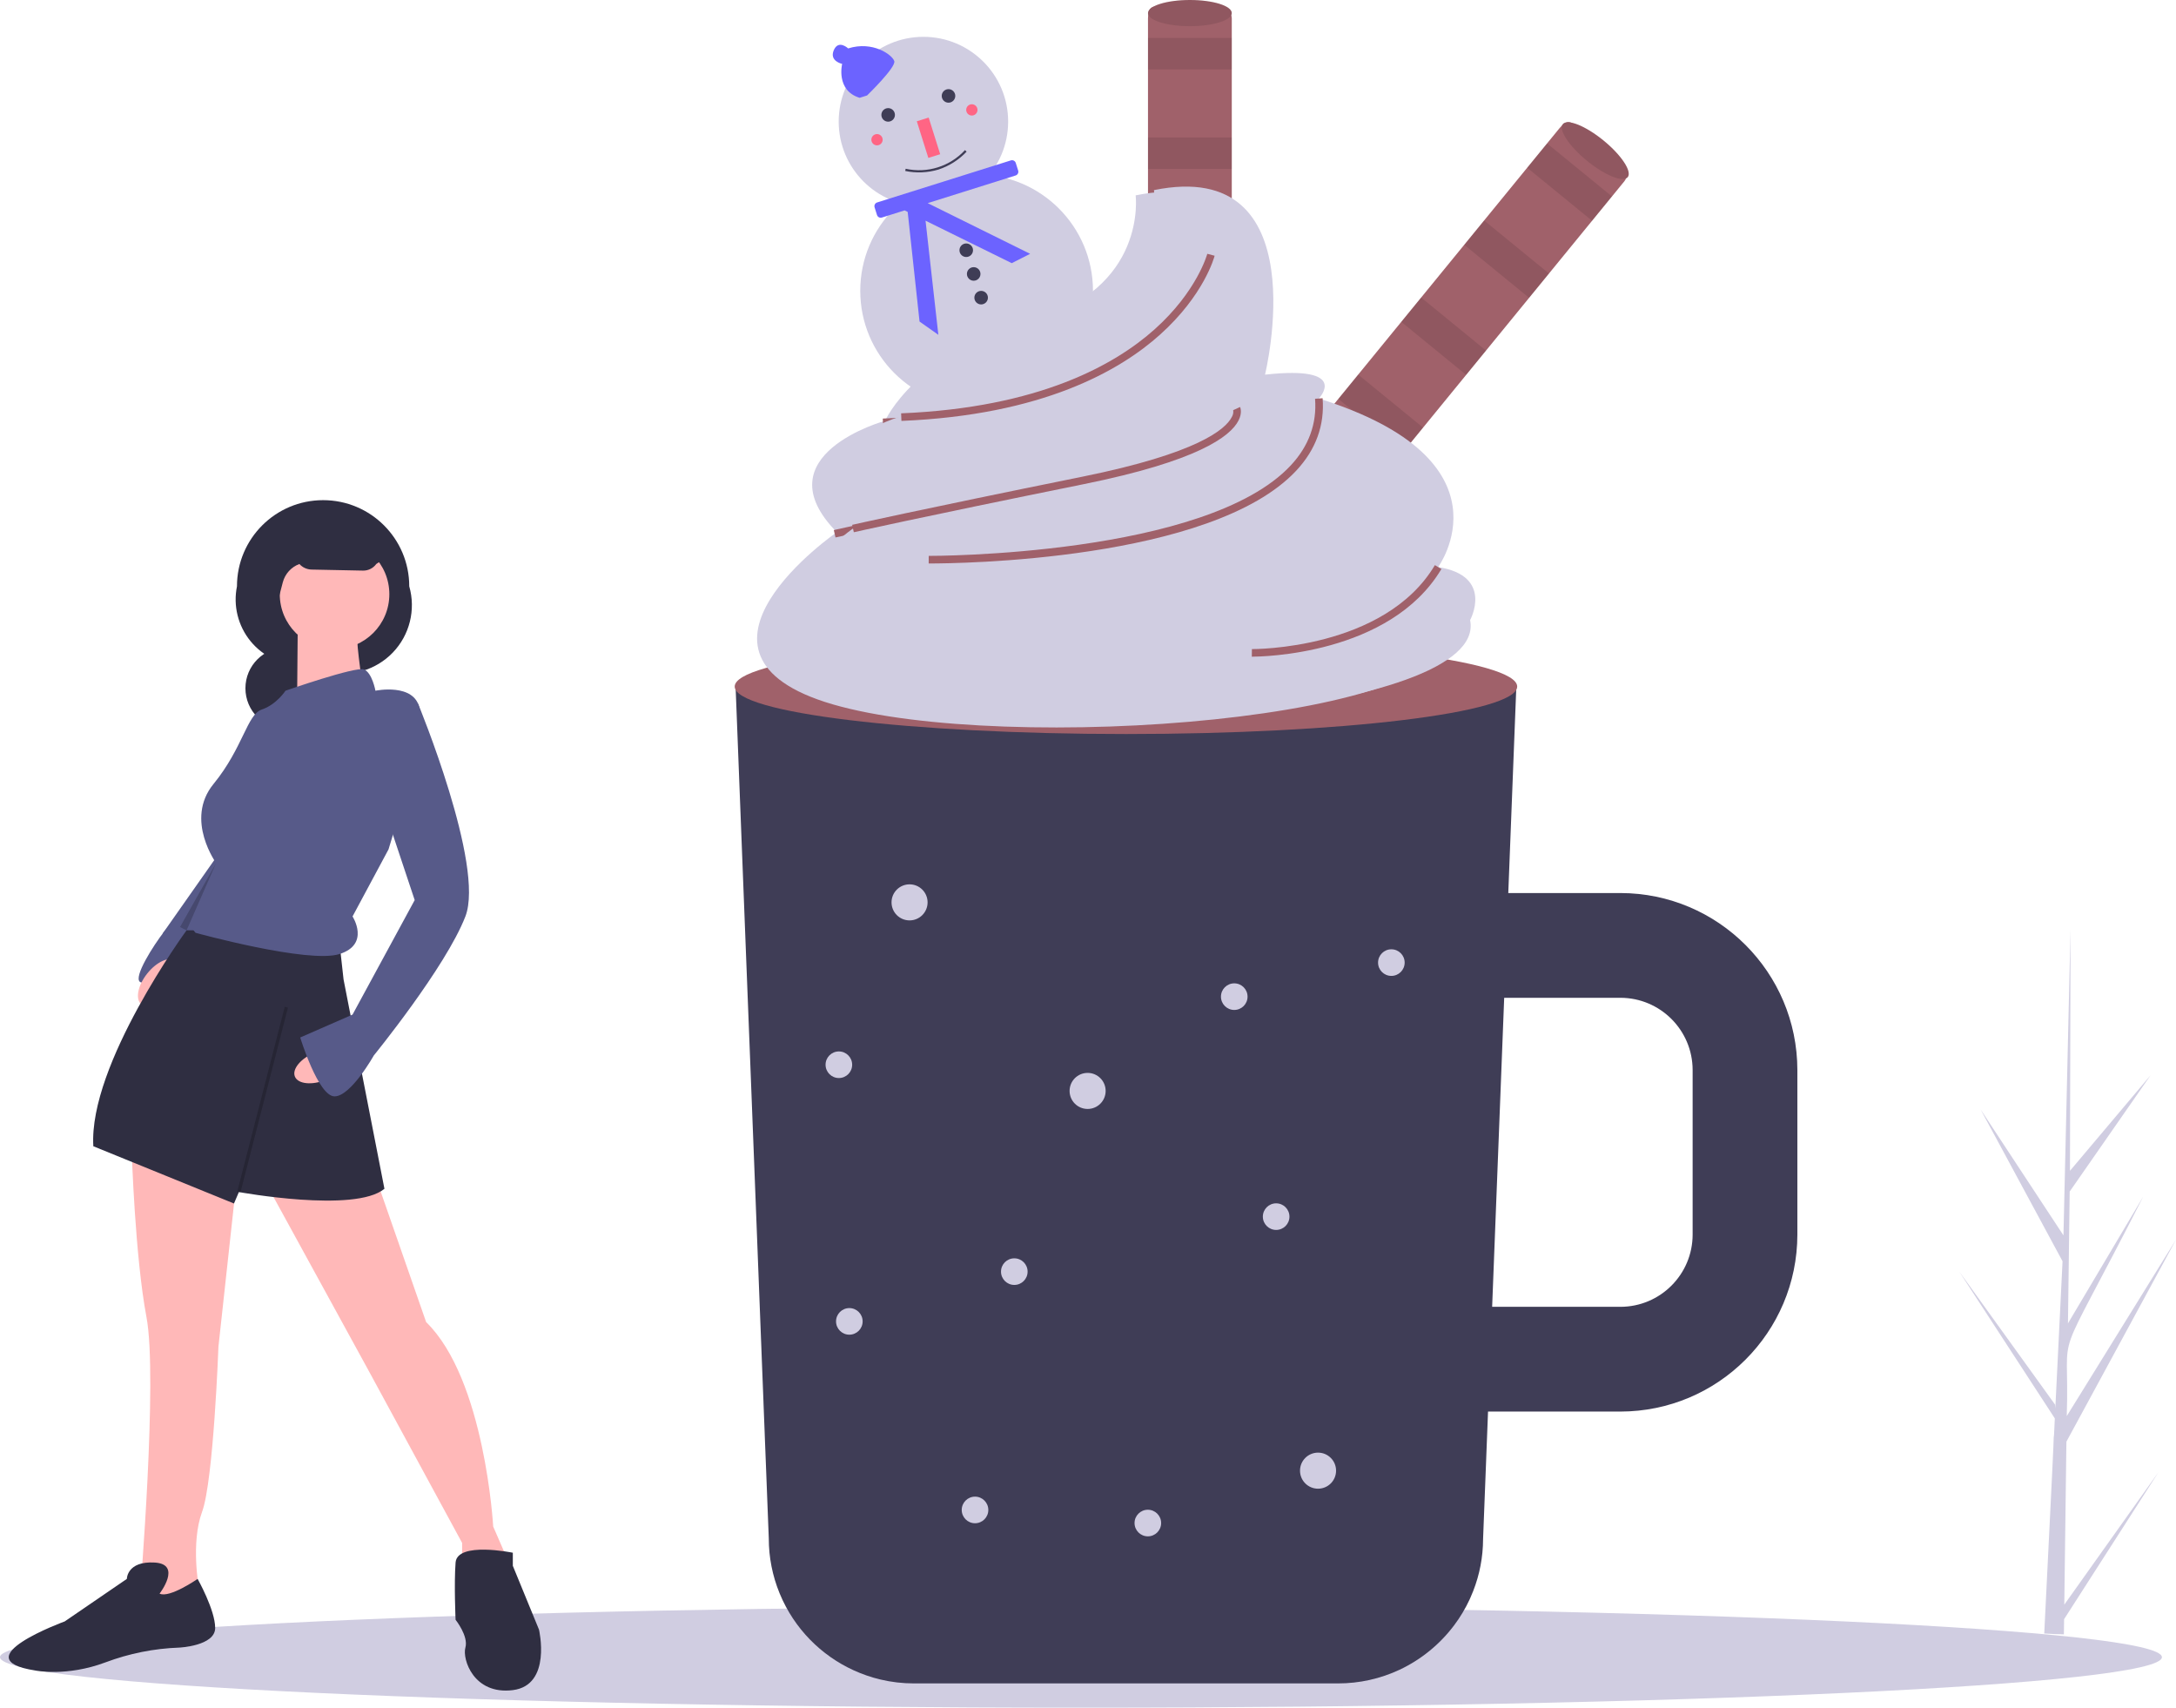
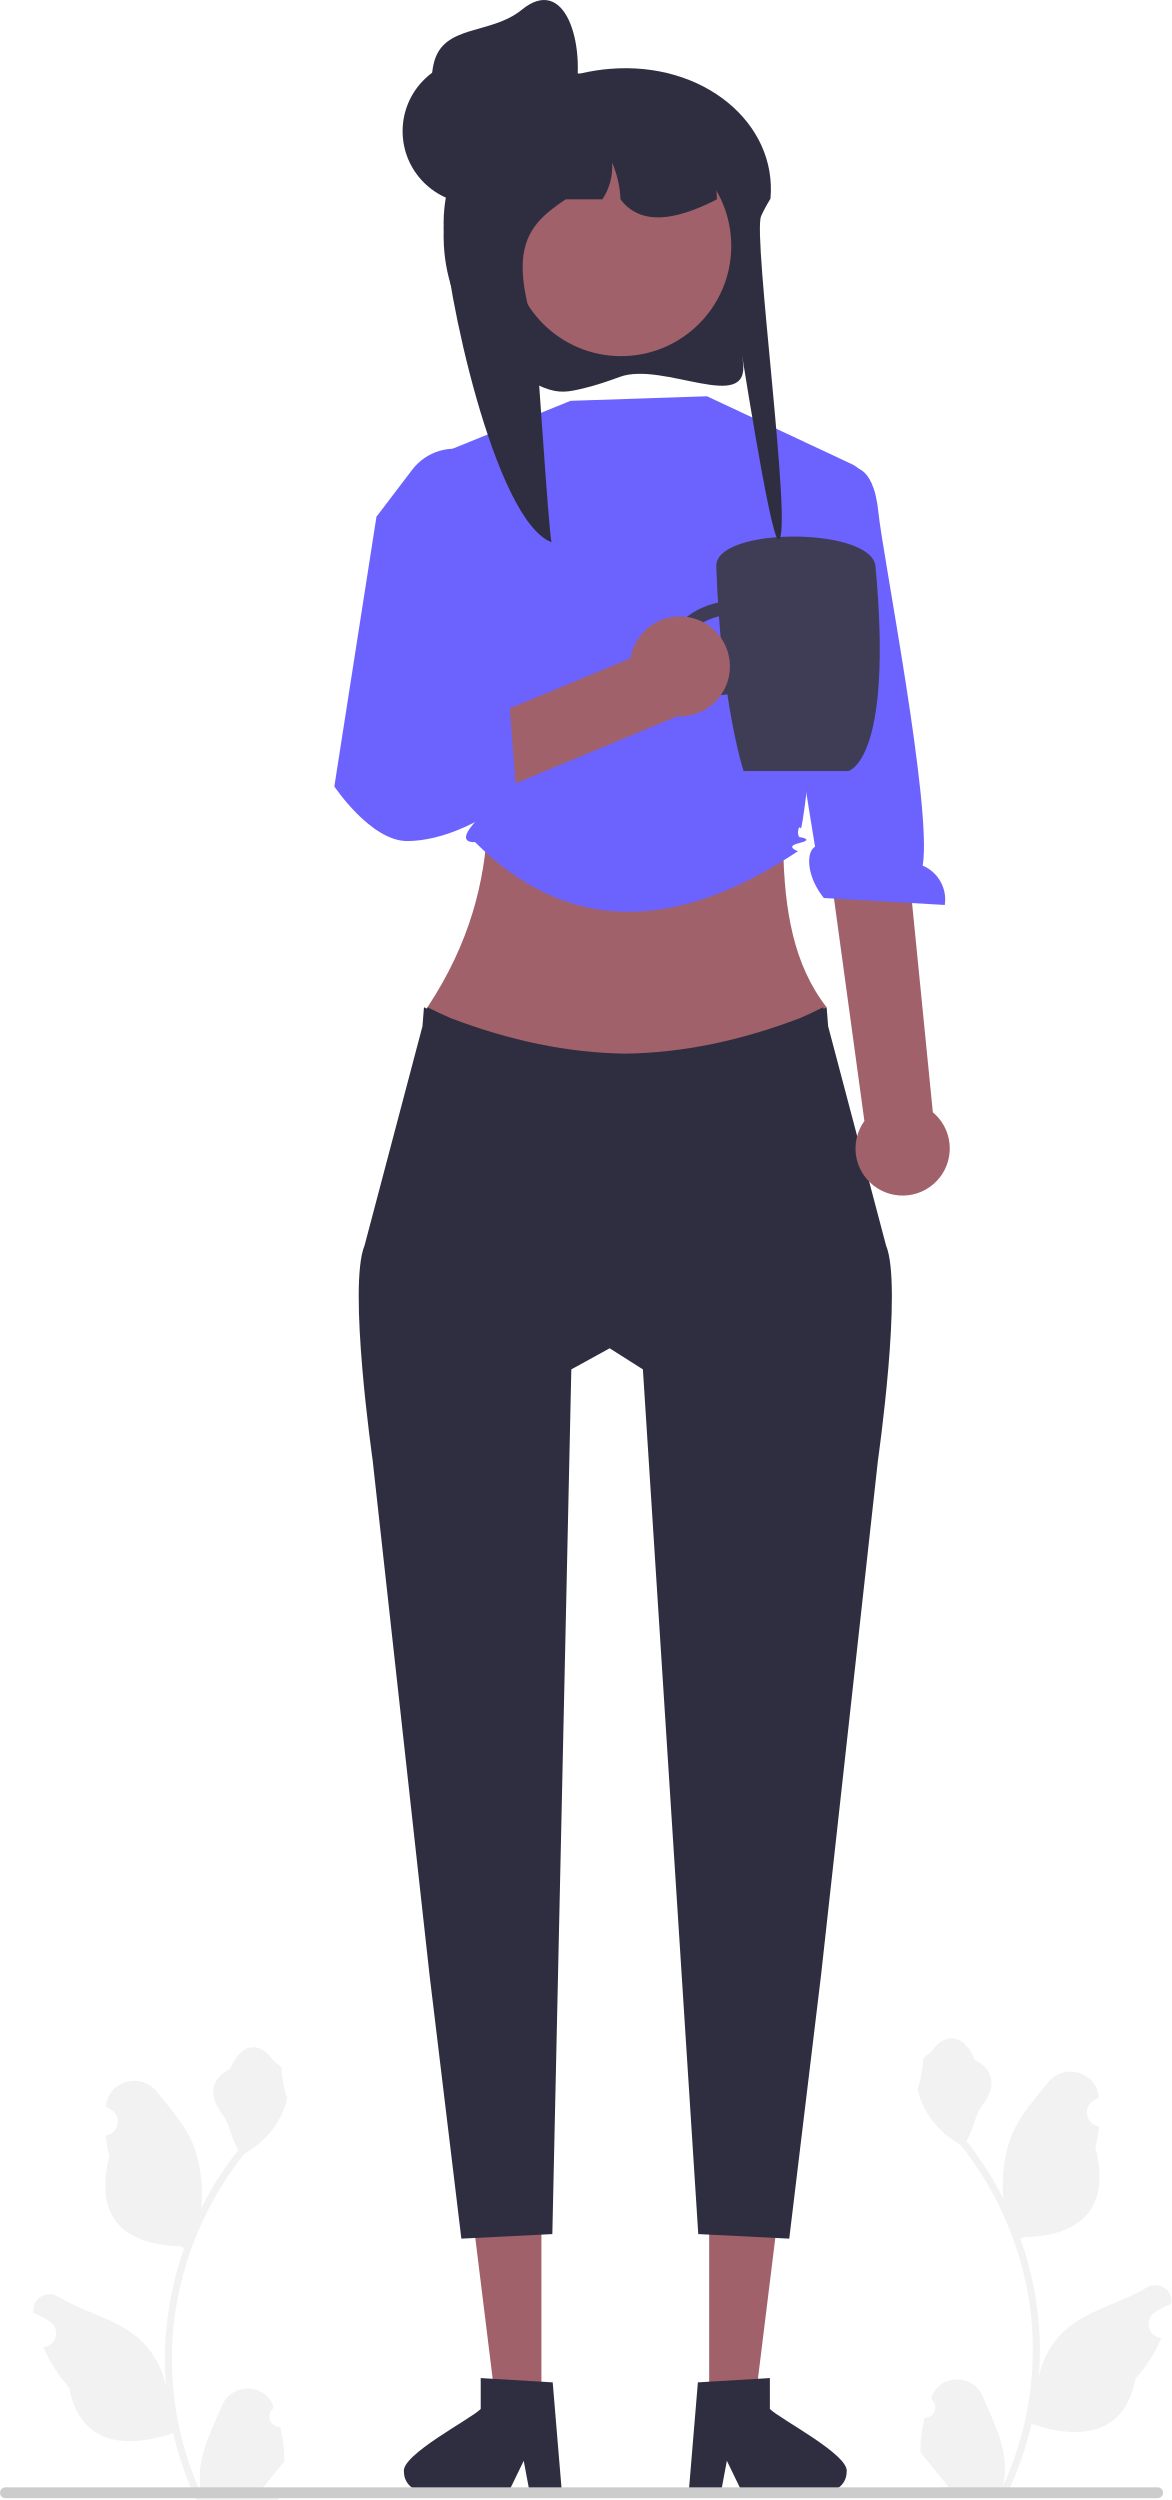
- <svg xmlns="http://www.w3.org/2000/svg" id="bfea2134-9924-4ddb-abfc-914d3548447a" data-name="Layer 1" width="904.858" height="710" viewBox="0 0 904.858 710">
-   <path d="M1005.976,762.168l39.154-55.073-39.234,61.105-.086,6.31q-4.129-.076-8.172-.35c.002-1.433,4.072-80.23,3.947-81.658.191-.052.372-7.453.451-7.776L962.319,623.718l39.819,55.273.104,1.623,3.008-61.222L971.214,556.327l34.417,52.307c.021-.833,2.921-126.569,2.945-127.344.006.412-.239,100.081-.238,100.501l33.553-39.783-33.671,48.403-.718,54.813,31.295-52.698c-39.167,76.917-30.4,49.951-31.794,91.236l45.426-73.36-45.571,83.993Z" transform="translate(-147.5711 -95)" fill="#d0cde1" />
-   <ellipse cx="449.5" cy="689" rx="449.5" ry="21" fill="#d0cde1" />
-   <path d="M659.79,102.622V421.654a17.422,17.422,0,0,1-34.843,0V102.622c0-9.625,7.796-2.178,17.422-2.178,4.813,0,4.464-5.324,7.622-2.178C653.137,101.424,659.79,97.809,659.79,102.622Z" transform="translate(-147.5711 -95)" fill="#a0616a" />
-   <rect x="477.376" y="15.788" width="34.843" height="13.066" opacity="0.1" />
-   <rect x="477.376" y="57.164" width="34.843" height="13.066" opacity="0.1" />
-   <rect x="477.376" y="98.541" width="34.843" height="13.066" opacity="0.1" />
-   <rect x="477.376" y="139.917" width="34.843" height="13.066" opacity="0.1" />
-   <rect x="477.376" y="181.293" width="34.843" height="13.066" opacity="0.1" />
-   <rect x="477.376" y="222.669" width="34.843" height="13.066" opacity="0.1" />
-   <rect x="477.376" y="264.045" width="34.843" height="13.066" opacity="0.1" />
-   <rect x="477.376" y="305.421" width="34.843" height="13.066" opacity="0.1" />
-   <ellipse cx="494.797" cy="5.444" rx="17.422" ry="5.444" fill="#a0616a" />
-   <ellipse cx="494.797" cy="5.444" rx="17.422" ry="5.444" opacity="0.1" />
-   <path d="M823.049,170.347,621.175,417.386a17.422,17.422,0,1,1-26.98-22.048L796.069,148.3c6.091-7.453,7.415,3.247,14.868,9.338,3.727,3.045,6.826-1.298,7.28,3.137C818.656,165.21,826.095,166.621,823.049,170.347Z" transform="translate(-147.5711 -95)" fill="#a0616a" />
-   <rect x="793.725" y="153.284" width="13.066" height="34.843" transform="translate(14.12218 587.3584) rotate(-50.74509)" opacity="0.1" />
-   <rect x="767.543" y="185.323" width="13.066" height="34.843" transform="translate(-20.30162 578.8506) rotate(-50.74509)" opacity="0.1" />
-   <rect x="741.361" y="217.363" width="13.066" height="34.843" transform="translate(-54.72541 570.3428) rotate(-50.74509)" opacity="0.1" />
-   <rect x="715.18" y="249.402" width="13.066" height="34.843" transform="translate(-89.1492 561.835) rotate(-50.74509)" opacity="0.1" />
-   <rect x="688.998" y="281.441" width="13.066" height="34.843" transform="translate(-123.573 553.3273) rotate(-50.74509)" opacity="0.1" />
-   <rect x="662.816" y="313.48" width="13.066" height="34.843" transform="translate(-157.9968 544.8195) rotate(-50.74509)" opacity="0.1" />
-   <rect x="636.635" y="345.519" width="13.066" height="34.843" transform="matrix(0.63277, -0.77434, 0.77434, 0.63277, -192.4206, 536.3117)" opacity="0.1" />
-   <rect x="610.453" y="377.558" width="13.066" height="34.843" transform="translate(-226.8444 527.8039) rotate(-50.74509)" opacity="0.1" />
-   <ellipse cx="810.937" cy="157.637" rx="5.444" ry="17.422" transform="translate(28.16346 590.8287) rotate(-50.74509)" fill="#a0616a" />
-   <ellipse cx="810.937" cy="157.637" rx="5.444" ry="17.422" transform="translate(28.16346 590.8287) rotate(-50.74509)" opacity="0.1" />
-   <path d="M821.393,466.297h-46.625l.341-8.722,2.004-51.524,1.002-25.599H453.454l.512,13.099,1.328,34.157,2.526,64.819,1.688,43.151,2.178,55.814,1.851,47.67.534,13.709.011.163.261,6.827.675,17.106.065,1.905.457,11.607.076,2.091.664,16.866.588,15.2.207,5.248.098,2.385.087,2.308a59.958,59.958,0,0,0,4.486,22.844,57.519,57.519,0,0,0,2.646,5.618,60.397,60.397,0,0,0,33.504,28.56,56.932,56.932,0,0,0,5.782,1.688,59.893,59.893,0,0,0,13.926,1.622H703.954a60.188,60.188,0,0,0,25.664-5.706,60.854,60.854,0,0,0,22.648-18.478,59.616,59.616,0,0,0,6.446-10.769c.142-.305.283-.61.403-.915a59.522,59.522,0,0,0,5.096-21.309c.054-1.045.087-2.101.087-3.158l.566-14.536.697-17.846.065-1.775.722-18.532h55.045a73.671,73.671,0,0,0,73.588-73.588V539.884A73.671,73.671,0,0,0,821.393,466.297ZM851.427,608.301a30.068,30.068,0,0,1-30.034,30.034H768.057l.008-.196.501-12.87.381-9.821,2.156-55.248,1.962-50.348h48.329a30.068,30.068,0,0,1,30.034,30.034Z" transform="translate(-147.5711 -95)" fill="#3f3d56" />
-   <circle cx="383.989" cy="50.546" r="35.232" fill="#d0cde1" />
-   <circle cx="406.112" cy="120.901" r="48.385" fill="#d0cde1" />
-   <path d="M567.926,161.686,512.32,179.172a1.624,1.624,0,0,0-1.062,2.036l.999,3.176a1.624,1.624,0,0,0,2.036,1.062l9.451-2.972,1.271.626,4.935,45.593,7.821,5.508-5.327-47.442L568.291,204.413l7.643-3.881-42.596-21.076L569.899,167.96a1.624,1.624,0,0,0,1.062-2.036l-.999-3.176A1.624,1.624,0,0,0,567.926,161.686Z" transform="translate(-147.5711 -95)" fill="#6c63ff" />
-   <path d="M508.117,134.697s12.135-11.727,11.326-14.299-8.891-8.506-19.176-5.272c0,0-4.027-3.82-5.98.75s3.483,5.686,3.483,5.686-2.746,11.035,7.261,14.105Z" transform="translate(-147.5711 -95)" fill="#6c63ff" />
-   <circle cx="369.327" cy="47.769" r="2.819" fill="#3f3d56" />
-   <circle cx="394.422" cy="39.878" r="2.819" fill="#3f3d56" />
-   <rect x="531.09" y="144.282" width="5.167" height="15.972" transform="translate(-168.6703 72.10121) rotate(-17.45612)" fill="#ff6584" />
-   <circle cx="401.795" cy="104.038" r="2.819" fill="#3f3d56" />
-   <circle cx="404.895" cy="113.897" r="2.819" fill="#3f3d56" />
-   <circle cx="407.995" cy="123.756" r="2.819" fill="#3f3d56" />
-   <path d="M537.829,165.484a28.057,28.057,0,0,1-13.832.601l.176-.923a25.917,25.917,0,0,0,24.671-7.758l.673.656A28.059,28.059,0,0,1,537.829,165.484Z" transform="translate(-147.5711 -95)" fill="#3f3d56" />
-   <circle cx="404.129" cy="45.69" r="2.349" fill="#ff6584" />
-   <circle cx="364.694" cy="58.09" r="2.349" fill="#ff6584" />
-   <circle cx="513.246" cy="414.374" r="5.53" fill="#d0cde1" />
-   <circle cx="530.667" cy="505.837" r="5.53" fill="#d0cde1" />
-   <circle cx="421.783" cy="528.702" r="5.53" fill="#d0cde1" />
-   <circle cx="477.314" cy="633.232" r="5.53" fill="#d0cde1" />
-   <circle cx="353.185" cy="549.39" r="5.53" fill="#d0cde1" />
-   <circle cx="348.83" cy="442.684" r="5.53" fill="#d0cde1" />
-   <circle cx="578.577" cy="400.219" r="5.53" fill="#d0cde1" />
-   <circle cx="405.45" cy="627.787" r="5.53" fill="#d0cde1" />
-   <circle cx="378.229" cy="375.175" r="7.497" fill="#d0cde1" />
-   <circle cx="452.27" cy="453.572" r="7.497" fill="#d0cde1" />
-   <circle cx="548.089" cy="611.455" r="7.497" fill="#d0cde1" />
-   <ellipse cx="468.209" cy="285.451" rx="162.694" ry="19.732" fill="#a0616a" />
-   <path d="M619.814,176.219s5.008,39.105-43.359,52.232S515.631,269.946,515.631,269.946s-51.729,14.193-20.077,46.325c0,0-73.448,50.68-1.708,71.572s265.546,6.754,257.422-32.843c0,0,10.08-18.366-13.286-22.051,0,0,32.539-44.359-49.614-70.086,0,0,13.361-13.858-22.383-9.916C665.986,252.947,688.268,162.269,619.814,176.219Z" transform="translate(-147.5711 -95)" fill="#d0cde1" />
-   <path d="M514.794,272.178l-.129-3.151c57.48-2.357,89.043-20.287,105.401-34.913,17.672-15.801,21.881-31.252,21.921-31.407l3.052.794c-.171.661-4.404,16.37-22.684,32.796C605.616,251.34,573.367,269.776,514.794,272.178Z" transform="translate(-147.5711 -95)" fill="#a0616a" />
-   <path d="M495.003,318.465l-.701-3.075c.249-.056,25.67-5.831,95.79-20.03,47.998-9.72,59.497-19.708,62.081-24.797a4.147,4.147,0,0,0,.578-2.851l2.864-1.32c.108.234,1.005,2.377-.631,5.599-3.47,6.837-17.437,16.977-64.267,26.461C520.647,312.64,495.251,318.408,495.003,318.465Z" transform="translate(-147.5711 -95)" fill="#a0616a" />
-   <path d="M526.778,331.452c-.298,0-.516-.001-.65-.002l.017-3.154c1.093.014,115.408.157,150.589-37.661,7.476-8.037,10.862-17.34,10.063-27.652l3.145-.243c.87,11.228-2.797,21.336-10.9,30.045C643.937,330.519,537.111,331.452,526.778,331.452Z" transform="translate(-147.5711 -95)" fill="#a0616a" />
-   <path d="M660.669,370.205c-.102,0-.161-.001-.177-.001l.045-3.154c.535-.005,55.097.358,76.09-34.908l2.71,1.614C718.021,369.567,664.189,370.205,660.669,370.205Z" transform="translate(-147.5711 -95)" fill="#a0616a" />
-   <path d="M627.436,174.041s5.008,39.105-43.359,52.232-60.824,41.495-60.824,41.495-51.729,14.193-20.077,46.325c0,0-73.448,50.68-1.708,71.572S767.014,392.419,758.89,352.822c0,0,10.08-18.366-13.286-22.051,0,0,32.539-44.359-49.614-70.086,0,0,13.361-13.858-22.383-9.916C673.608,250.769,695.89,160.091,627.436,174.041Z" transform="translate(-147.5711 -95)" fill="#d0cde1" />
-   <path d="M522.416,270l-.129-3.151c57.48-2.357,89.043-20.287,105.401-34.913,17.672-15.801,21.881-31.252,21.921-31.407l3.052.794c-.171.661-4.404,16.37-22.684,32.796C613.238,249.163,580.989,267.598,522.416,270Z" transform="translate(-147.5711 -95)" fill="#a0616a" />
-   <path d="M502.625,316.287l-.701-3.075c.249-.056,25.67-5.831,95.79-20.03,47.998-9.72,59.497-19.708,62.081-24.797a4.147,4.147,0,0,0,.578-2.851l2.864-1.32c.108.234,1.005,2.377-.631,5.599-3.47,6.837-17.437,16.977-64.267,26.461C528.269,310.463,502.873,316.23,502.625,316.287Z" transform="translate(-147.5711 -95)" fill="#a0616a" />
-   <path d="M534.4,329.275c-.298,0-.516-.001-.65-.002l.017-3.154c1.093.014,115.408.157,150.589-37.661,7.476-8.037,10.862-17.34,10.063-27.652l3.145-.243c.87,11.228-2.797,21.336-10.9,30.045C651.559,328.341,544.733,329.275,534.4,329.275Z" transform="translate(-147.5711 -95)" fill="#a0616a" />
-   <path d="M668.291,368.027c-.102,0-.161-.001-.177-.001l.045-3.154c.535-.005,55.097.358,76.09-34.908l2.71,1.614C725.643,367.39,671.811,368.027,668.291,368.027Z" transform="translate(-147.5711 -95)" fill="#a0616a" />
-   <circle cx="119.059" cy="286.157" r="17.002" fill="#2f2e41" />
-   <path d="M283.608,374.244,272.966,371.636a27.405,27.405,0,0,1-26.855-32.866v0A35.821,35.821,0,0,1,281.931,302.949h0a35.821,35.821,0,0,1,35.821,35.821l0,0A28.465,28.465,0,0,1,283.608,374.244Z" transform="translate(-147.5711 -95)" fill="#2f2e41" />
-   <polygon points="67.588 388.206 93.896 350.764 108.178 377.286 91.856 396.328 67.588 388.206" fill="#575a89" />
-   <path d="M228.886,479.427s-8.161-3.4-12.921,2.72-12.921,19.042-10.201,21.082,11.561-6.121,11.561-6.121Z" transform="translate(-147.5711 -95)" fill="#575a89" />
-   <ellipse cx="213.584" cy="503.57" rx="11.561" ry="6.121" transform="matrix(0.62334, -0.78195, 0.78195, 0.62334, -460.8884, 261.6846)" fill="#ffb8b8" />
-   <path d="M202.363,573.957s1.36,43.524,6.121,68.687-2.72,115.612-2.72,115.612l14.962,6.801,9.521-10.201s-3.4-18.362,1.36-31.283,6.801-68.687,6.801-68.687l8.161-74.808Z" transform="translate(-147.5711 -95)" fill="#ffb8b8" />
-   <path d="M258.129,586.878l42.844,78.208,38.764,71.407V751.455l19.722-6.121-6.801-15.642s-3.4-61.206-27.883-85.009L303.694,584.158Z" transform="translate(-147.5711 -95)" fill="#ffb8b8" />
-   <path d="M232.626,481.807h-7.481s-40.804,55.766-38.764,89.769l58.486,23.802,2.04-4.76s48.285,8.841,60.526-1.36l-17.002-87.049-1.36-12.241Z" transform="translate(-147.5711 -95)" fill="#2f2e41" />
-   <path d="M213.924,757.576s9.521-12.241-2.04-12.921S200.323,751.455,200.323,751.455l-25.843,17.682s-42.844,15.642-12.241,20.402c0,0,12.921,2.72,29.243-3.4a96.844,96.844,0,0,1,30.603-6.121s14.962-.68,14.962-8.161-7.299-20.402-7.299-20.402S218.005,759.616,213.924,757.576Z" transform="translate(-147.5711 -95)" fill="#2f2e41" />
-   <path d="M360.82,740.574s-23.122-4.76-23.802,4.08,0,23.802,0,23.802,5.441,6.801,4.08,11.561,3.4,19.722,19.722,17.682,10.881-25.163,10.881-25.163L360.82,746.014Z" transform="translate(-147.5711 -95)" fill="#2f2e41" />
-   <circle cx="139.121" cy="247.053" r="22.782" fill="#ffb8b8" />
-   <path d="M271.39,354.634l-.34,39.104,27.883-9.521s-3.4-22.442-2.72-24.483Z" transform="translate(-147.5711 -95)" fill="#ffb8b8" />
-   <path d="M266.29,382.177s29.243-10.201,32.643-8.841,4.76,8.841,4.76,8.841,16.322-3.4,18.362,7.481-12.921,58.486-12.921,58.486l-14.962,27.883s7.481,11.561-5.441,15.642-59.846-8.841-59.846-8.841-8.161-9.521,0-9.521c0,0,2.72-8.841,5.441-10.881s-2.04-5.441.68-6.121,2.72-2.04,2.72-2.04-13.601-18.362-1.36-33.323,13.941-28.903,20.062-30.943S266.29,382.177,266.29,382.177Z" transform="translate(-147.5711 -95)" fill="#575a89" />
-   <ellipse cx="280.911" cy="538.253" rx="11.561" ry="6.121" transform="translate(-329.3834 50.16982) rotate(-22.09232)" fill="#ffb8b8" />
-   <path d="M311.854,387.618h9.588s27.816,67.327,19.655,88.409-38.084,57.806-38.084,57.806-9.521,17.002-16.322,17.002-14.281-24.483-14.281-24.483l21.762-9.521L320.015,469.226l-12.241-36.724Z" transform="translate(-147.5711 -95)" fill="#575a89" />
-   <polygon points="89.816 358.924 74.854 385.447 77.574 386.807 89.816 358.924" opacity="0.2" />
-   <rect x="217.1" y="551.514" width="79.338" height="1.36" transform="translate(-489.5357 568.4027) rotate(-75.58387)" opacity="0.2" />
-   <path d="M314.235,332.872l-4.08-7.481-6.121,4.104h0a6.647,6.647,0,0,1-5.515,2.744l-21.37-.431a7.045,7.045,0,0,1-5.078-2.313h0a11.137,11.137,0,0,0-6.905,7.631l-2.616,10.027V313.15h40.804Z" transform="translate(-147.5711 -95)" fill="#2f2e41" />
+ <svg xmlns="http://www.w3.org/2000/svg" id="a" width="257.499" height="549.562" viewBox="0 0 257.499 549.562">
+   <g>
+     <polygon points="119.017 528.643 109.006 528.642 104.244 490.029 119.019 490.03 119.017 528.643" fill="#a0616a" />
+     <path d="M88.801,543.413c0,1.21,.508,2.302,1.329,3.072,.753,.728,1.777,1.168,2.902,1.168h18.845l.584-1.21,2.666-5.5,1.032,5.5,.228,1.21h7.108l-.102-1.219-1.895-22.729-2.479-.152-10.713-.635-2.632-.161v6.787c-1.997,2.124-17.669,10.155-16.873,13.869Z" fill="#2f2e41" />
+   </g>
+   <g>
+     <polygon points="155.895 528.643 165.906 528.642 170.668 490.029 155.893 490.03 155.895 528.643" fill="#a0616a" />
+     <path d="M169.237,529.544v-6.787l-2.632,.161-10.713,.635-2.479,.152-1.895,22.729-.102,1.219h7.108l.228-1.21,1.032-5.5,2.666,5.5,.584,1.21h18.845c1.125,0,2.149-.44,2.902-1.168,.821-.77,1.329-1.862,1.329-3.072,.795-3.715-14.876-11.745-16.873-13.869Z" fill="#2f2e41" />
+   </g>
+   <path d="M92.456,237.496l1.511-16.069c18.844-28.551,12.629-53.268,11.449-77.319l68-2c.163,30.964-6.242,60.698,8.299,79.319l-67.299,28.681-21.96-12.612Z" fill="#a0616a" />
+   <path d="M194.771,273.774l-12.725-48.18-.33-4.168c-.231,.1-.462,.193-.693,.291l-.077-.291c-1.712,.857-3.427,1.654-5.145,2.4-12.892,4.91-25.679,7.623-38.344,7.79-12.665-.167-25.451-2.88-38.344-7.79-1.718-.745-3.433-1.542-5.145-2.4l-.077,.291c-.231-.098-.462-.191-.693-.291l-.33,4.168-12.725,48.18c-3.713,8.906,1.768,47.169,1.768,47.169l12.506,113.165,7,58,20-1,4.173-190.082,8.43-4.639,7.303,4.639,12.173,190.082,20,1,7-58,12.506-113.165s5.481-38.263,1.768-47.169Z" fill="#2f2e41" />
+   <path d="M175.416,187.108c-28.562,19.004-51.927,17.126-71-2,0,0-4.075,.466-.537-3.767,3.537-4.233-.396-2.778-.396-2.778,0,0-2.5-.513-.283-1.984,2.217-1.471-3.608-25.293-3.608-25.293l-2.889-20.247c-3.154-9.434-9.031-24.247-3.286-29.93l32-13,30-1,32,15c9.153,4.66-2.014,23.658-5.743,33.24,0,0-5.043,47.722-5.65,46.741s-.86,1.841-.233,1.93,3.053,.564-.16,1.326c-3.213,.763-.213,1.763-.213,1.763Z" fill="#6c63ff" />
+   <path d="M203.24,531.472c2.066,.129,3.208-2.437,1.645-3.933l-.155-.618c.02-.05,.041-.099,.062-.148,2.089-4.982,9.17-4.947,11.241,.042,1.839,4.428,4.179,8.864,4.756,13.546,.258,2.067,.142,4.172-.316,6.2,4.308-9.411,6.575-19.687,6.575-30.021,0-2.597-.142-5.193-.433-7.783-.239-2.119-.568-4.224-.995-6.31-2.306-11.277-7.299-22.018-14.5-30.99-3.462-1.892-6.349-4.851-8.093-8.397-.626-1.279-1.117-2.655-1.35-4.056,.394,.052,1.486-5.949,1.188-6.317,.549-.833,1.532-1.247,2.131-2.06,2.982-4.043,7.091-3.337,9.236,2.157,4.582,2.313,4.627,6.148,1.815,9.837-1.789,2.347-2.035,5.522-3.604,8.035,.162,.207,.329,.407,.491,.614,2.961,3.798,5.522,7.88,7.681,12.169-.61-4.766,.291-10.508,1.826-14.21,1.748-4.217,5.025-7.769,7.91-11.415,3.466-4.379,10.573-2.468,11.184,3.083,.006,.054,.012,.107,.017,.161-.429,.242-.848,.499-1.259,.77-2.339,1.547-1.531,5.174,1.241,5.602l.063,.01c-.155,1.544-.42,3.074-.807,4.579,3.702,14.316-4.29,19.53-15.701,19.764-.252,.129-.497,.258-.749,.381,1.156,3.255,2.08,6.594,2.764,9.979,.614,2.99,1.04,6.013,1.279,9.049,.297,3.83,.271,7.68-.052,11.503l.019-.136c.82-4.211,3.107-8.145,6.427-10.87,4.946-4.063,11.933-5.559,17.268-8.824,2.568-1.572,5.859,.459,5.411,3.437l-.022,.143c-.794,.323-1.569,.698-2.319,1.117-.429,.242-.848,.499-1.259,.77-2.339,1.547-1.531,5.174,1.241,5.602l.063,.01c.045,.006,.084,.013,.129,.019-1.363,3.236-3.262,6.239-5.639,8.829-2.315,12.497-12.256,13.683-22.89,10.044h-.006c-1.163,5.064-2.861,10.011-5.044,14.726h-18.02c-.065-.2-.123-.407-.181-.607,1.666,.103,3.346,.006,4.986-.297-1.337-1.641-2.674-3.294-4.011-4.935-.032-.032-.058-.065-.084-.097-.678-.84-1.363-1.673-2.041-2.512l-0-.001c-.042-2.578,.267-5.147,.879-7.64l.001-0Z" fill="#f2f2f2" />
+   <path d="M61.591,533.472c-2.066,.129-3.208-2.437-1.645-3.933l.155-.618c-.02-.05-.041-.099-.062-.148-2.089-4.982-9.17-4.947-11.241,.042-1.839,4.428-4.179,8.864-4.756,13.546-.258,2.067-.142,4.172,.316,6.2-4.308-9.411-6.575-19.687-6.575-30.021,0-2.597,.142-5.193,.433-7.783,.239-2.119,.568-4.224,.995-6.31,2.306-11.277,7.299-22.018,14.5-30.99,3.462-1.892,6.349-4.851,8.093-8.397,.626-1.279,1.117-2.655,1.35-4.056-.394,.052-1.486-5.949-1.188-6.317-.549-.833-1.532-1.247-2.131-2.06-2.982-4.043-7.091-3.337-9.236,2.157-4.582,2.313-4.627,6.148-1.815,9.837,1.789,2.347,2.035,5.522,3.604,8.035-.162,.207-.329,.407-.491,.614-2.961,3.798-5.522,7.88-7.681,12.169,.61-4.766-.291-10.508-1.826-14.21-1.748-4.217-5.025-7.769-7.91-11.415-3.466-4.379-10.573-2.468-11.184,3.083-.006,.054-.012,.107-.017,.161,.429,.242,.848,.499,1.259,.77,2.339,1.547,1.531,5.174-1.241,5.602l-.063,.01c.155,1.544,.42,3.074,.807,4.579-3.702,14.316,4.29,19.53,15.701,19.764,.252,.129,.497,.258,.749,.381-1.156,3.255-2.08,6.594-2.764,9.979-.614,2.99-1.04,6.013-1.279,9.049-.297,3.83-.271,7.68,.052,11.503l-.019-.136c-.82-4.211-3.107-8.145-6.427-10.87-4.946-4.063-11.933-5.559-17.268-8.824-2.568-1.572-5.859,.459-5.411,3.437l.022,.143c.794,.323,1.569,.698,2.319,1.117,.429,.242,.848,.499,1.259,.77,2.339,1.547,1.531,5.174-1.241,5.602l-.063,.01c-.045,.006-.084,.013-.129,.019,1.363,3.236,3.262,6.239,5.639,8.829,2.315,12.497,12.256,13.683,22.89,10.044h.006c1.163,5.064,2.861,10.011,5.044,14.726h18.02c.065-.2,.123-.407,.181-.607-1.666,.103-3.346,.006-4.986-.297,1.337-1.641,2.674-3.294,4.011-4.935,.032-.032,.058-.065,.084-.097,.678-.84,1.363-1.673,2.041-2.512l0-.001c.042-2.578-.267-5.147-.879-7.64l-.001-0Z" fill="#f2f2f2" />
+   <path d="M0,547.97c0,.66,.53,1.19,1.19,1.19H254.48c.66,0,1.19-.53,1.19-1.19,0-.66-.53-1.19-1.19-1.19H1.19c-.66,0-1.19,.53-1.19,1.19Z" fill="#ccc" />
+   <g>
+     <path d="M205.179,260.311c4.337-3.732,4.828-10.274,1.096-14.611-.376-.437-.786-.823-1.214-1.181l-9.301-93.663-18.106,5.124,12.36,90.439c-2.73,3.796-2.63,9.095,.554,12.796,3.732,4.337,10.273,4.827,14.611,1.095Z" fill="#a0616a" />
+     <path d="M186.771,102.816s5.201-1.597,6.334,9.875c.907,9.184,11.886,64.963,9.726,77.592,3.325,1.404,5.416,4.916,4.856,8.65l-26.587-1.528c-3.792-4.694-3.984-10.082-1.937-11.275l-2.662-16.454-14.04-53.428,20.529-12.344,3.78-1.088Z" fill="#6c63ff" />
+   </g>
+   <g>
+     <path d="M163.456,169.496h23s10-2,6-45c-.81-8.712-35.291-8.745-35,0,1,30,6,45,6,45Z" fill="#3f3d56" />
+     <path d="M160.651,134.956c-4.512,.592-9.555,2.677-10.626,7.586-1.03,4.721,3.745,7.439,7.837,7.351,3.182-.069,6.223-1.326,9.127-2.515,.75-.307,1.649,.333,1.845,1.048,.236,.86-.295,1.537-1.048,1.845-5.655,2.316-12.418,4.335-17.72,.081-4.888-3.922-3.567-11.169,.971-14.781,2.774-2.208,6.151-3.16,9.613-3.614,.805-.106,1.5,.765,1.5,1.5,0,.898-.693,1.394-1.5,1.5h0Z" fill="#3f3d56" />
+   </g>
+   <g>
+     <path d="M107.456,125.496s-21.886-23.259-23-12c-.725,7.327-7.996,45.506-3.826,58.591,2.077,6.516,9.288,9.852,15.604,7.23l52.419-21.766-6.899-14.138-41.519,17.182,7.22-35.098Z" fill="#a0616a" />
+     <circle cx="149.456" cy="146.497" r="11" fill="#a0616a" />
+   </g>
+   <path d="M97.539,110.419l-14.787,3.178-9.255,59.288s8,12,16,12,15.827-4.67,15.827-4.67l8.678,.867-2.631-34.585-8.315,8.749,7.541-32.116-13.057-12.711Z" fill="#6c63ff" />
+   <path d="M107.569,131.958l-24.817-18.361,7.845-10.319c3.135-4.125,8.509-5.696,13.374-3.906l13.117,4.825-9.519,27.762Z" fill="#6c63ff" />
+   <g>
+     <path d="M136.254,82.851c-2.523,.933-5.103,1.808-7.788,2.463-3.489,.85-5.458,1.244-8.826-.062-.118-.046-.231-.091-.338-.136-12.576-5.246-21.495-17.757-21.77-32.433-.017-.238-.017-.488-.017-.732,0-1.183,.051-2.361,.168-3.52,.151-1.61,.404-3.19,.763-4.734l-.034-.006c-2.726-2.788-3.775-6.606-3.427-10.443,.443-5.014,3.265-10.065,7.797-12.907,3.371-2.111,7.214-3.52,11.337-4.002,1.071-.122,2.154-.189,3.259-.189h10.232c2.171-.5,4.331-.848,6.423-1.013h.017c20.592-1.708,36.832,11.944,35.317,28.554-.011,.018-.028,.037-.039,.055-.438,.714-.825,1.391-1.167,2.037-.331,.604-.611,1.183-.853,1.732-1.879,4.246,7.051,70.115,3.848,71.116-1.823,.567-9.171-48.448-7.853-39.128,1.66,11.694-17.563-.159-27.05,3.348Z" fill="#2f2e41" />
+     <circle cx="136.526" cy="54.066" r="24.221" fill="#a0616a" />
+     <path d="M157.588,43.823c-.404,.213-.802,.409-1.206,.606-.421,.202-.841,.404-1.268,.595-8.106,3.674-14.708,4.084-18.713-1.2-.112-2.765-.729-5.514-1.845-8.066,.208,2.827-.567,5.71-2.137,8.066h-8.066c-8.308,5.514-12.571,10.579-6.804,28.681,.376,1.189,2.951,43.44,3.685,46.688-12.576-4.824-23.425-56.044-23.7-69.541-.017-.219-.017-.449-.017-.673,0-1.088,.051-2.171,.168-3.237,.151-1.481,.404-2.934,.763-4.353l-.034-.006c-2.726-2.564-3.775-6.075-3.427-9.603,2.098-2.749,4.706-5.093,7.696-6.9,2.676-1.301,5.497-2.356,8.425-3.164,.073-.017,.135-.034,.208-.05,.886-.241,1.795-.46,2.704-.651,1.857-.387,3.741-.679,5.671-.858,.14-.006,.275-.017,.398-.017,.791,0,1.526,.219,2.165,.595,.006,0,.006,.006,.017,.006,.466,.275,.881,.639,1.206,1.077,.555,.707,.875,1.593,.875,2.558h8.986c.331,0,.662,.011,.993,.028,12.515,.499,22.573,5.851,23.218,18.152,.028,.426,.039,.841,.039,1.268Z" fill="#2f2e41" />
+     <circle cx="104.459" cy="28.84" r="15.957" fill="#2f2e41" />
+     <path d="M126.366,21.46c-1.813,8.624-10.757,13.782-19.313,11.672-8.556-2.11-13.782-10.757-11.672-19.313s12.494-6.09,19.313-11.672c9.646-7.897,14.117,7.683,11.672,19.313Z" fill="#2f2e41" />
+   </g>
</svg>
